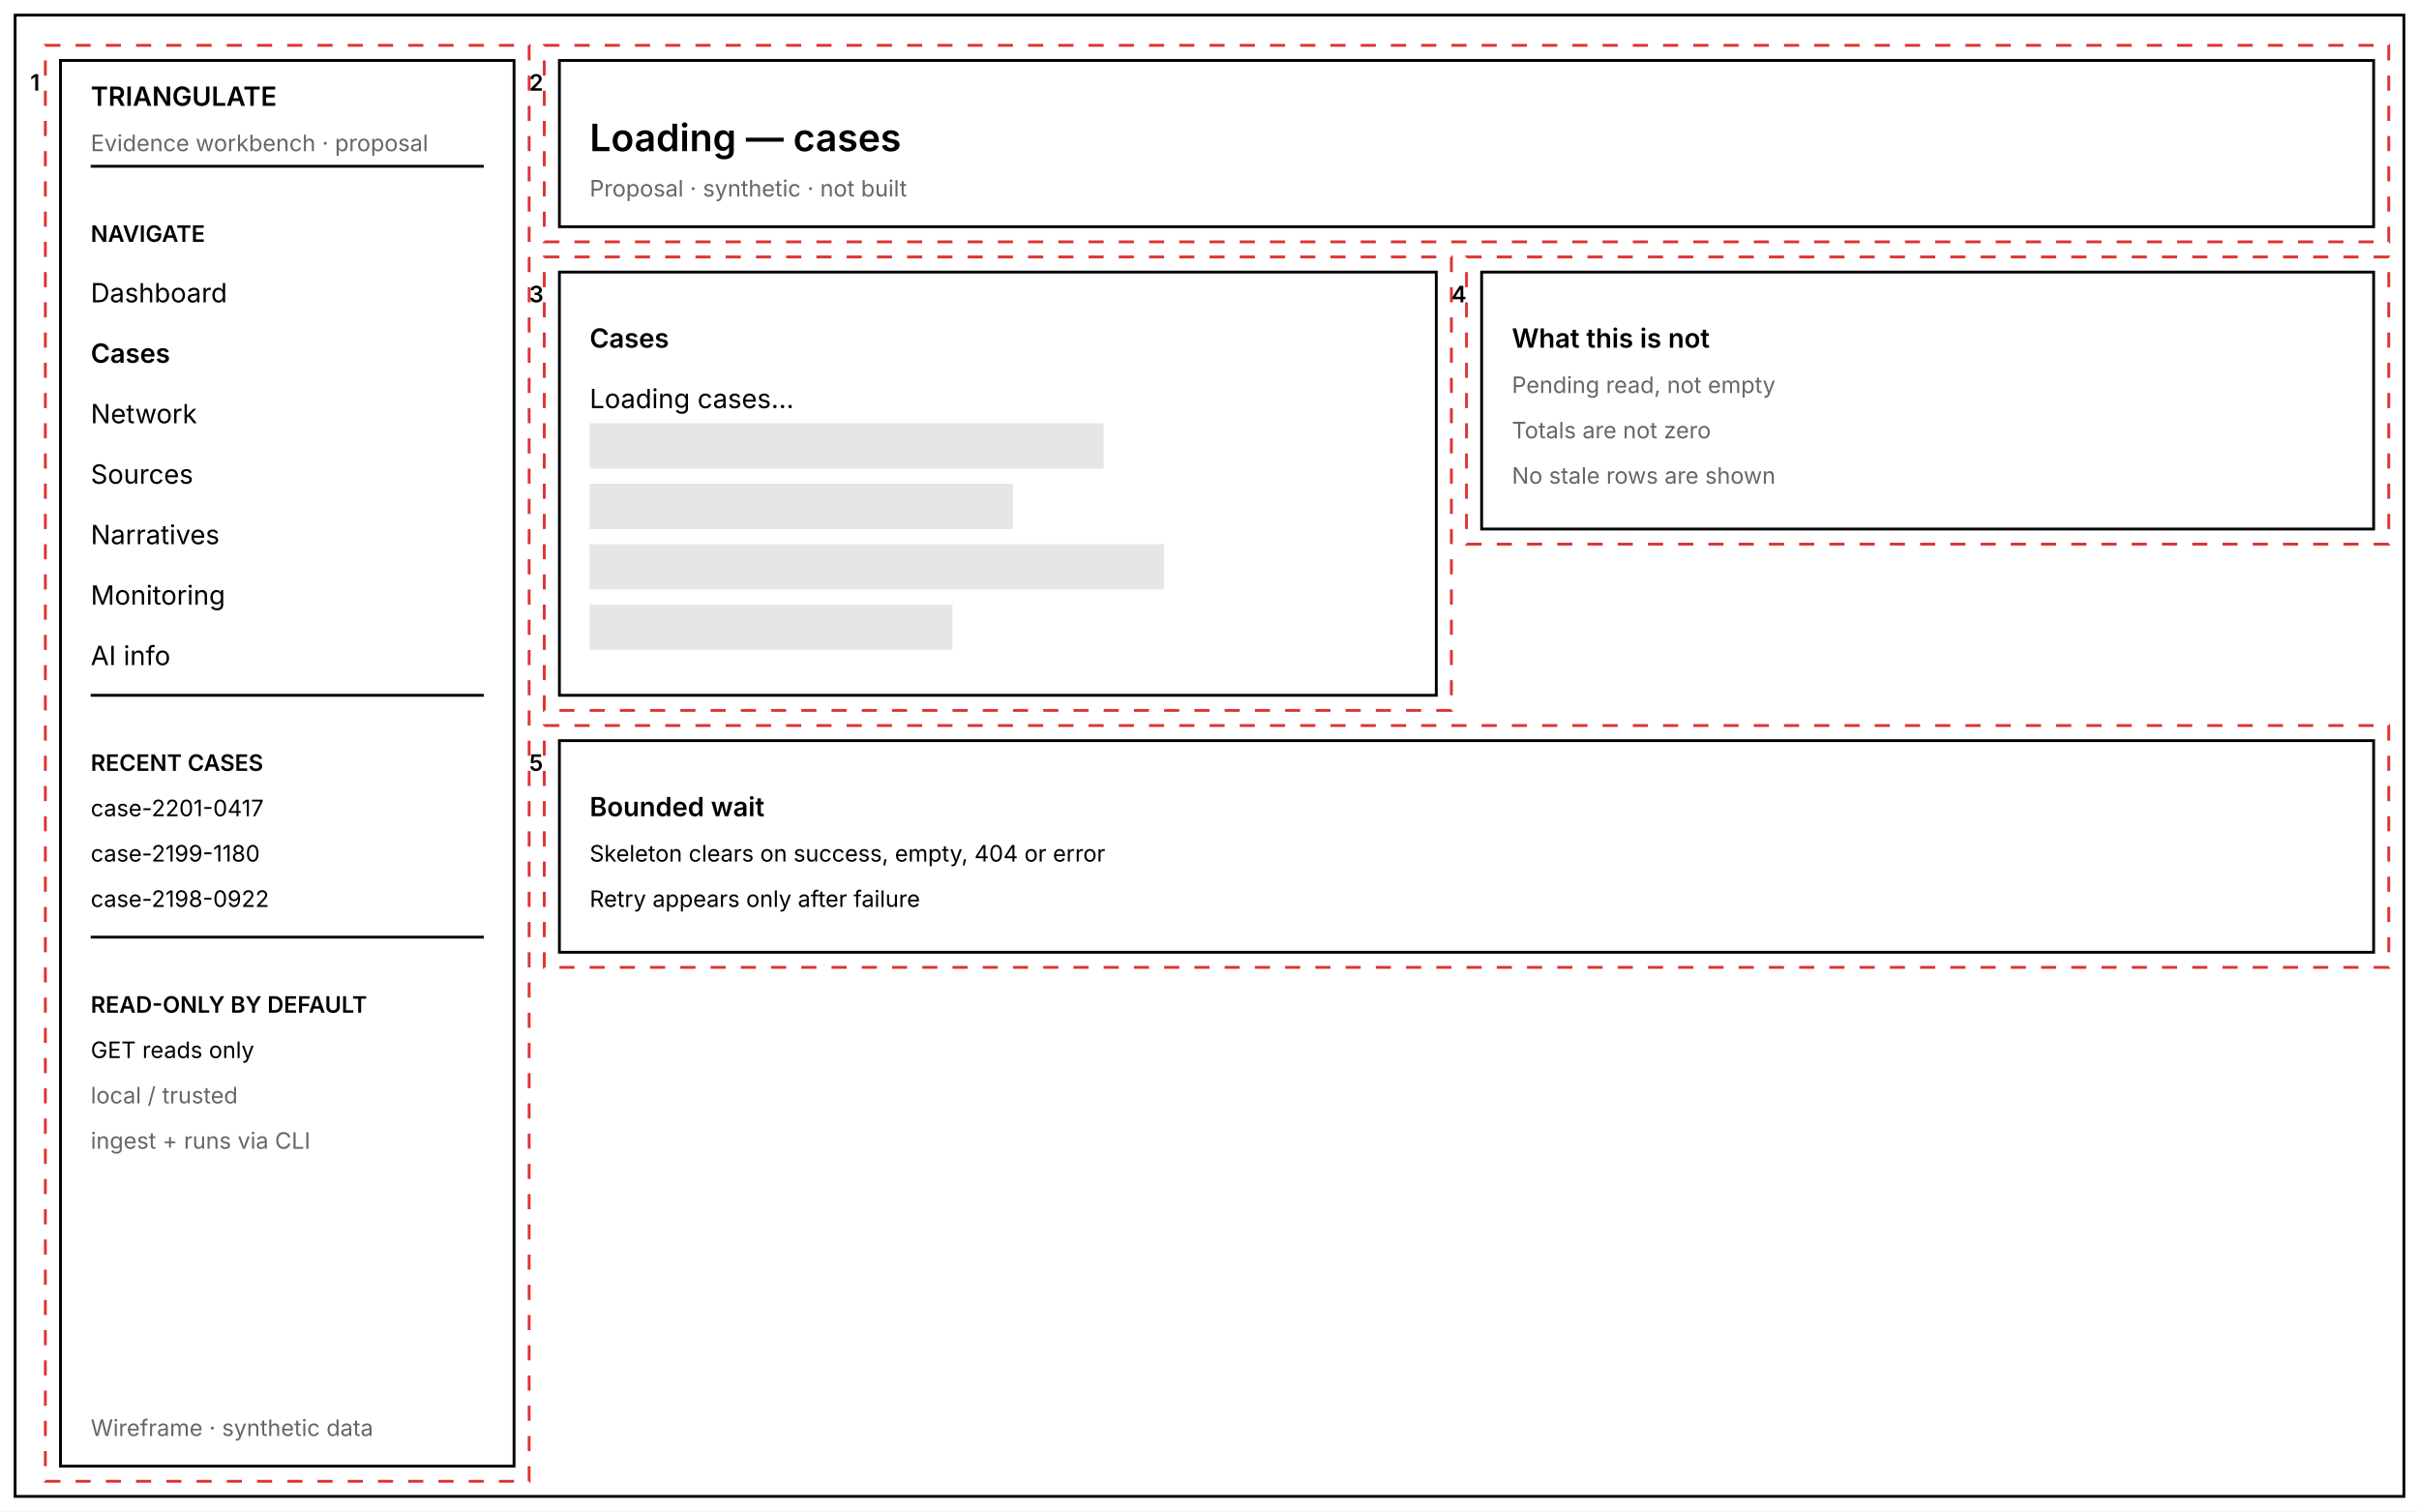
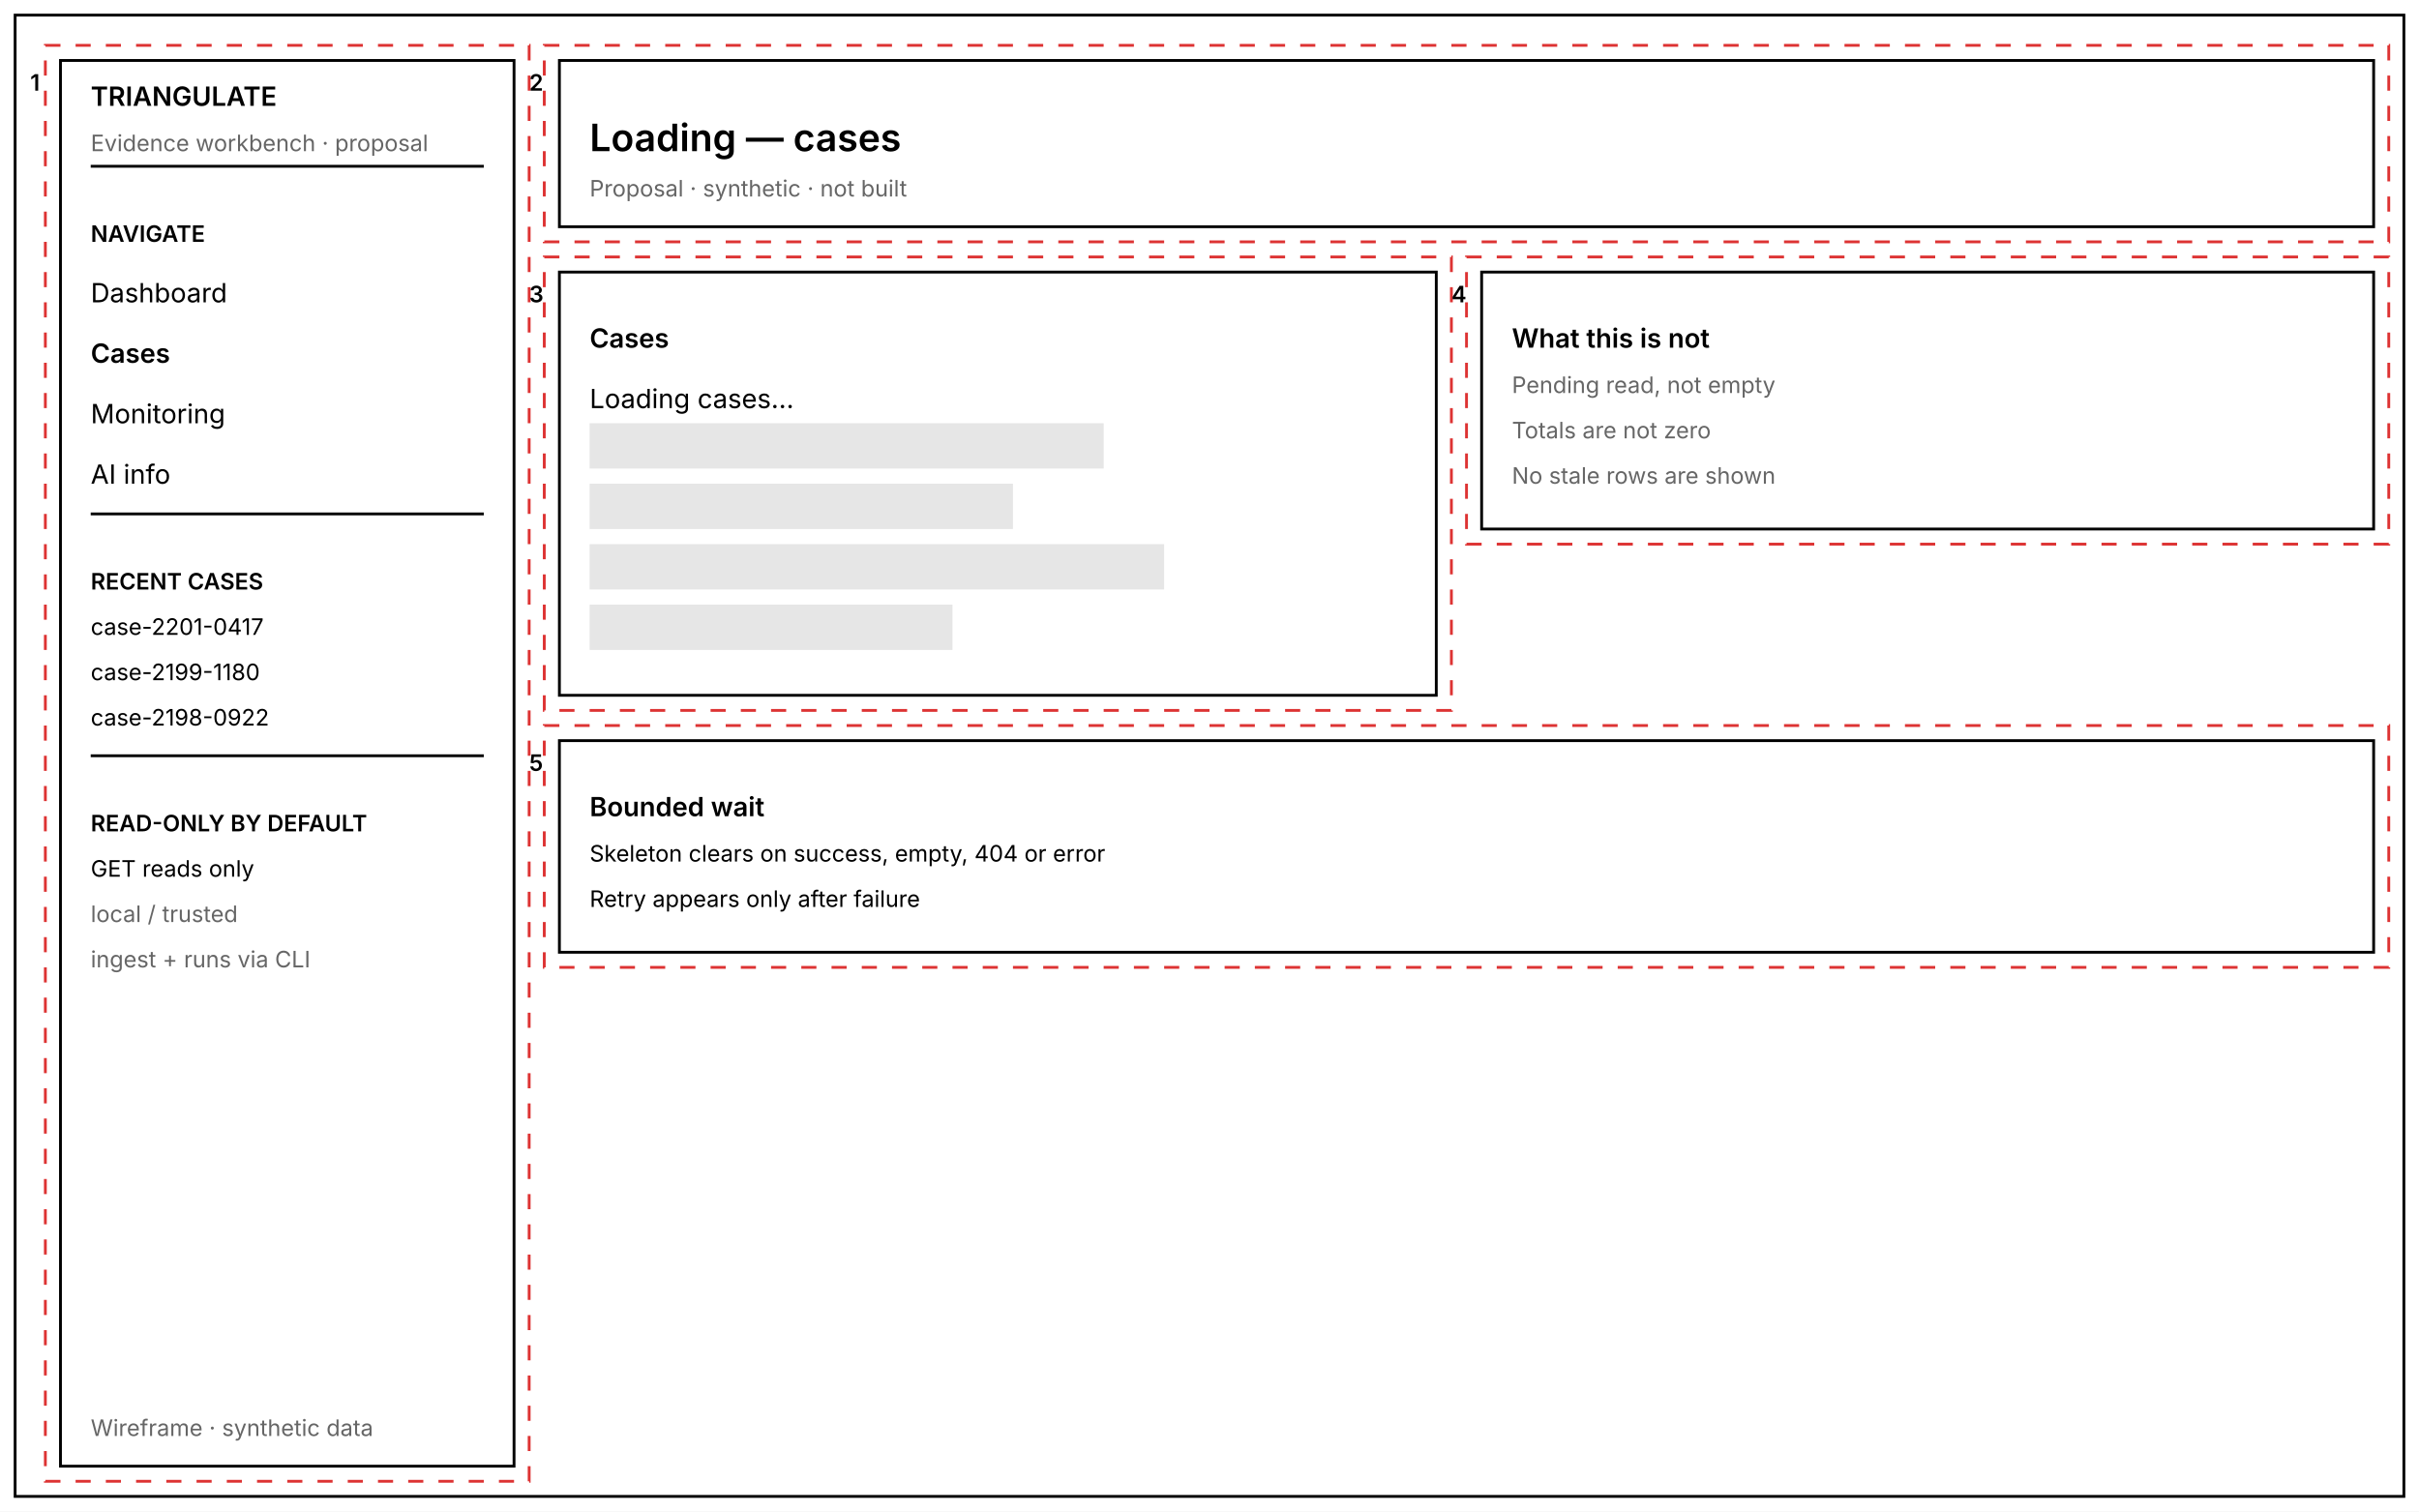
<svg xmlns="http://www.w3.org/2000/svg" width="1280" height="800" viewBox="0 0 1280 800" role="img" aria-labelledby="wf-title wf-desc">
  <g id="ui" font-family="-apple-system, system-ui, sans-serif">
    <rect x="0" y="0" width="1280" height="800" fill="#fff" />
    <rect x="8" y="8" width="1264" height="784" fill="#fff" stroke="#000" stroke-width="1.5" />
    <rect x="32" y="32" width="240" height="744" fill="#fff" stroke="#000" stroke-width="1.5" />
    <text x="48" y="56" font-size="14" fill="#000" font-weight="600">TRIANGULATE</text>
    <text x="48" y="80" font-size="12" fill="#666">Evidence workbench · proposal</text>
    <line x1="48" y1="88" x2="256" y2="88" stroke="#000" stroke-width="1.5" />
    <text x="48" y="128" font-size="12" fill="#000" font-weight="600">NAVIGATE</text>
    <text x="48" y="160" font-size="14" fill="#000">Dashboard</text>
    <text x="48" y="192" font-size="14" fill="#000" font-weight="600">Cases</text>
-     <text x="48" y="224" font-size="14" fill="#000">Network</text>
-     <text x="48" y="256" font-size="14" fill="#000">Sources</text>
-     <text x="48" y="288" font-size="14" fill="#000">Narratives</text>
-     <text x="48" y="320" font-size="14" fill="#000">Monitoring</text>
-     <text x="48" y="352" font-size="14" fill="#000">AI info</text>
-     <line x1="48" y1="368" x2="256" y2="368" stroke="#000" stroke-width="1.5" />
-     <text x="48" y="408" font-size="12" fill="#000" font-weight="600">RECENT CASES</text>
-     <text x="48" y="432" font-size="12" fill="#000">case-2201-0417</text>
-     <text x="48" y="456" font-size="12" fill="#000">case-2199-1180</text>
-     <text x="48" y="480" font-size="12" fill="#000">case-2198-0922</text>
-     <line x1="48" y1="496" x2="256" y2="496" stroke="#000" stroke-width="1.5" />
-     <text x="48" y="536" font-size="12" fill="#000" font-weight="600">READ-ONLY BY DEFAULT</text>
-     <text x="48" y="560" font-size="12" fill="#000">GET reads only</text>
-     <text x="48" y="584" font-size="12" fill="#666">local / trusted</text>
-     <text x="48" y="608" font-size="12" fill="#666">ingest + runs via CLI</text>
+     <text x="48" y="224" font-size="14" fill="#000">Monitoring</text>
+     <text x="48" y="256" font-size="14" fill="#000">AI info</text>
+     <line x1="48" y1="272" x2="256" y2="272" stroke="#000" stroke-width="1.5" />
+     <text x="48" y="312" font-size="12" fill="#000" font-weight="600">RECENT CASES</text>
+     <text x="48" y="336" font-size="12" fill="#000">case-2201-0417</text>
+     <text x="48" y="360" font-size="12" fill="#000">case-2199-1180</text>
+     <text x="48" y="384" font-size="12" fill="#000">case-2198-0922</text>
+     <line x1="48" y1="400" x2="256" y2="400" stroke="#000" stroke-width="1.5" />
+     <text x="48" y="440" font-size="12" fill="#000" font-weight="600">READ-ONLY BY DEFAULT</text>
+     <text x="48" y="464" font-size="12" fill="#000">GET reads only</text>
+     <text x="48" y="488" font-size="12" fill="#666">local / trusted</text>
+     <text x="48" y="512" font-size="12" fill="#666">ingest + runs via CLI</text>
    <text x="48" y="760" font-size="12" fill="#666">Wireframe · synthetic data</text>
    <rect x="296" y="32" width="960" height="88" fill="#fff" stroke="#000" stroke-width="1.5" />
    <text x="312" y="80" font-size="20" fill="#000" font-weight="600">Loading — cases</text>
    <text x="312" y="104" font-size="12" fill="#666">Proposal · synthetic · not built</text>
    <g data-pane="p1">
      <rect x="296" y="144" width="464" height="224" fill="#fff" stroke="#000" stroke-width="1.5" />
      <text x="312" y="184" font-size="14" fill="#000" font-weight="600">Cases</text>
      <text x="312" y="216" font-size="14" fill="#000">Loading cases…</text>
      <rect x="312" y="224" width="272" height="24" fill="#e6e6e6" />
      <rect x="312" y="256" width="224" height="24" fill="#e6e6e6" />
      <rect x="312" y="288" width="304" height="24" fill="#e6e6e6" />
      <rect x="312" y="320" width="192" height="24" fill="#e6e6e6" />
    </g>
    <g data-pane="p2">
      <rect x="784" y="144" width="472" height="136" fill="#fff" stroke="#000" stroke-width="1.5" />
      <text x="800" y="184" font-size="14" fill="#000" font-weight="600">What this is not</text>
      <text x="800" y="208" font-size="12" fill="#666">Pending read, not empty</text>
      <text x="800" y="232" font-size="12" fill="#666">Totals are not zero</text>
      <text x="800" y="256" font-size="12" fill="#666">No stale rows are shown</text>
    </g>
    <g data-pane="p3">
      <rect x="296" y="392" width="960" height="112" fill="#fff" stroke="#000" stroke-width="1.5" />
      <text x="312" y="432" font-size="14" fill="#000" font-weight="600">Bounded wait</text>
      <text x="312" y="456" font-size="12" fill="#000">Skeleton clears on success, empty, 404 or error</text>
      <text x="312" y="480" font-size="12" fill="#000">Retry appears only after failure</text>
    </g>
  </g>
  <g id="annotations" font-family="-apple-system, system-ui, sans-serif">
    <rect data-region="1" x="24" y="24" width="256" height="760" fill="none" stroke="#d33" stroke-width="1.5" stroke-dasharray="8 8" />
    <rect data-region="2" x="288" y="24" width="976" height="104" fill="none" stroke="#d33" stroke-width="1.5" stroke-dasharray="8 8" />
    <rect data-region="3" x="288" y="136" width="480" height="240" fill="none" stroke="#d33" stroke-width="1.5" stroke-dasharray="8 8" />
    <rect data-region="4" x="776" y="136" width="488" height="152" fill="none" stroke="#d33" stroke-width="1.5" stroke-dasharray="8 8" />
    <rect data-region="5" x="288" y="384" width="976" height="128" fill="none" stroke="#d33" stroke-width="1.5" stroke-dasharray="8 8" />
    <text x="16" y="48" font-size="12" font-weight="600" fill="#000">1</text>
    <text x="280" y="48" font-size="12" font-weight="600" fill="#000">2</text>
    <text x="280" y="160" font-size="12" font-weight="600" fill="#000">3</text>
    <text x="768" y="160" font-size="12" font-weight="600" fill="#000">4</text>
    <text x="280" y="408" font-size="12" font-weight="600" fill="#000">5</text>
  </g>
</svg>
